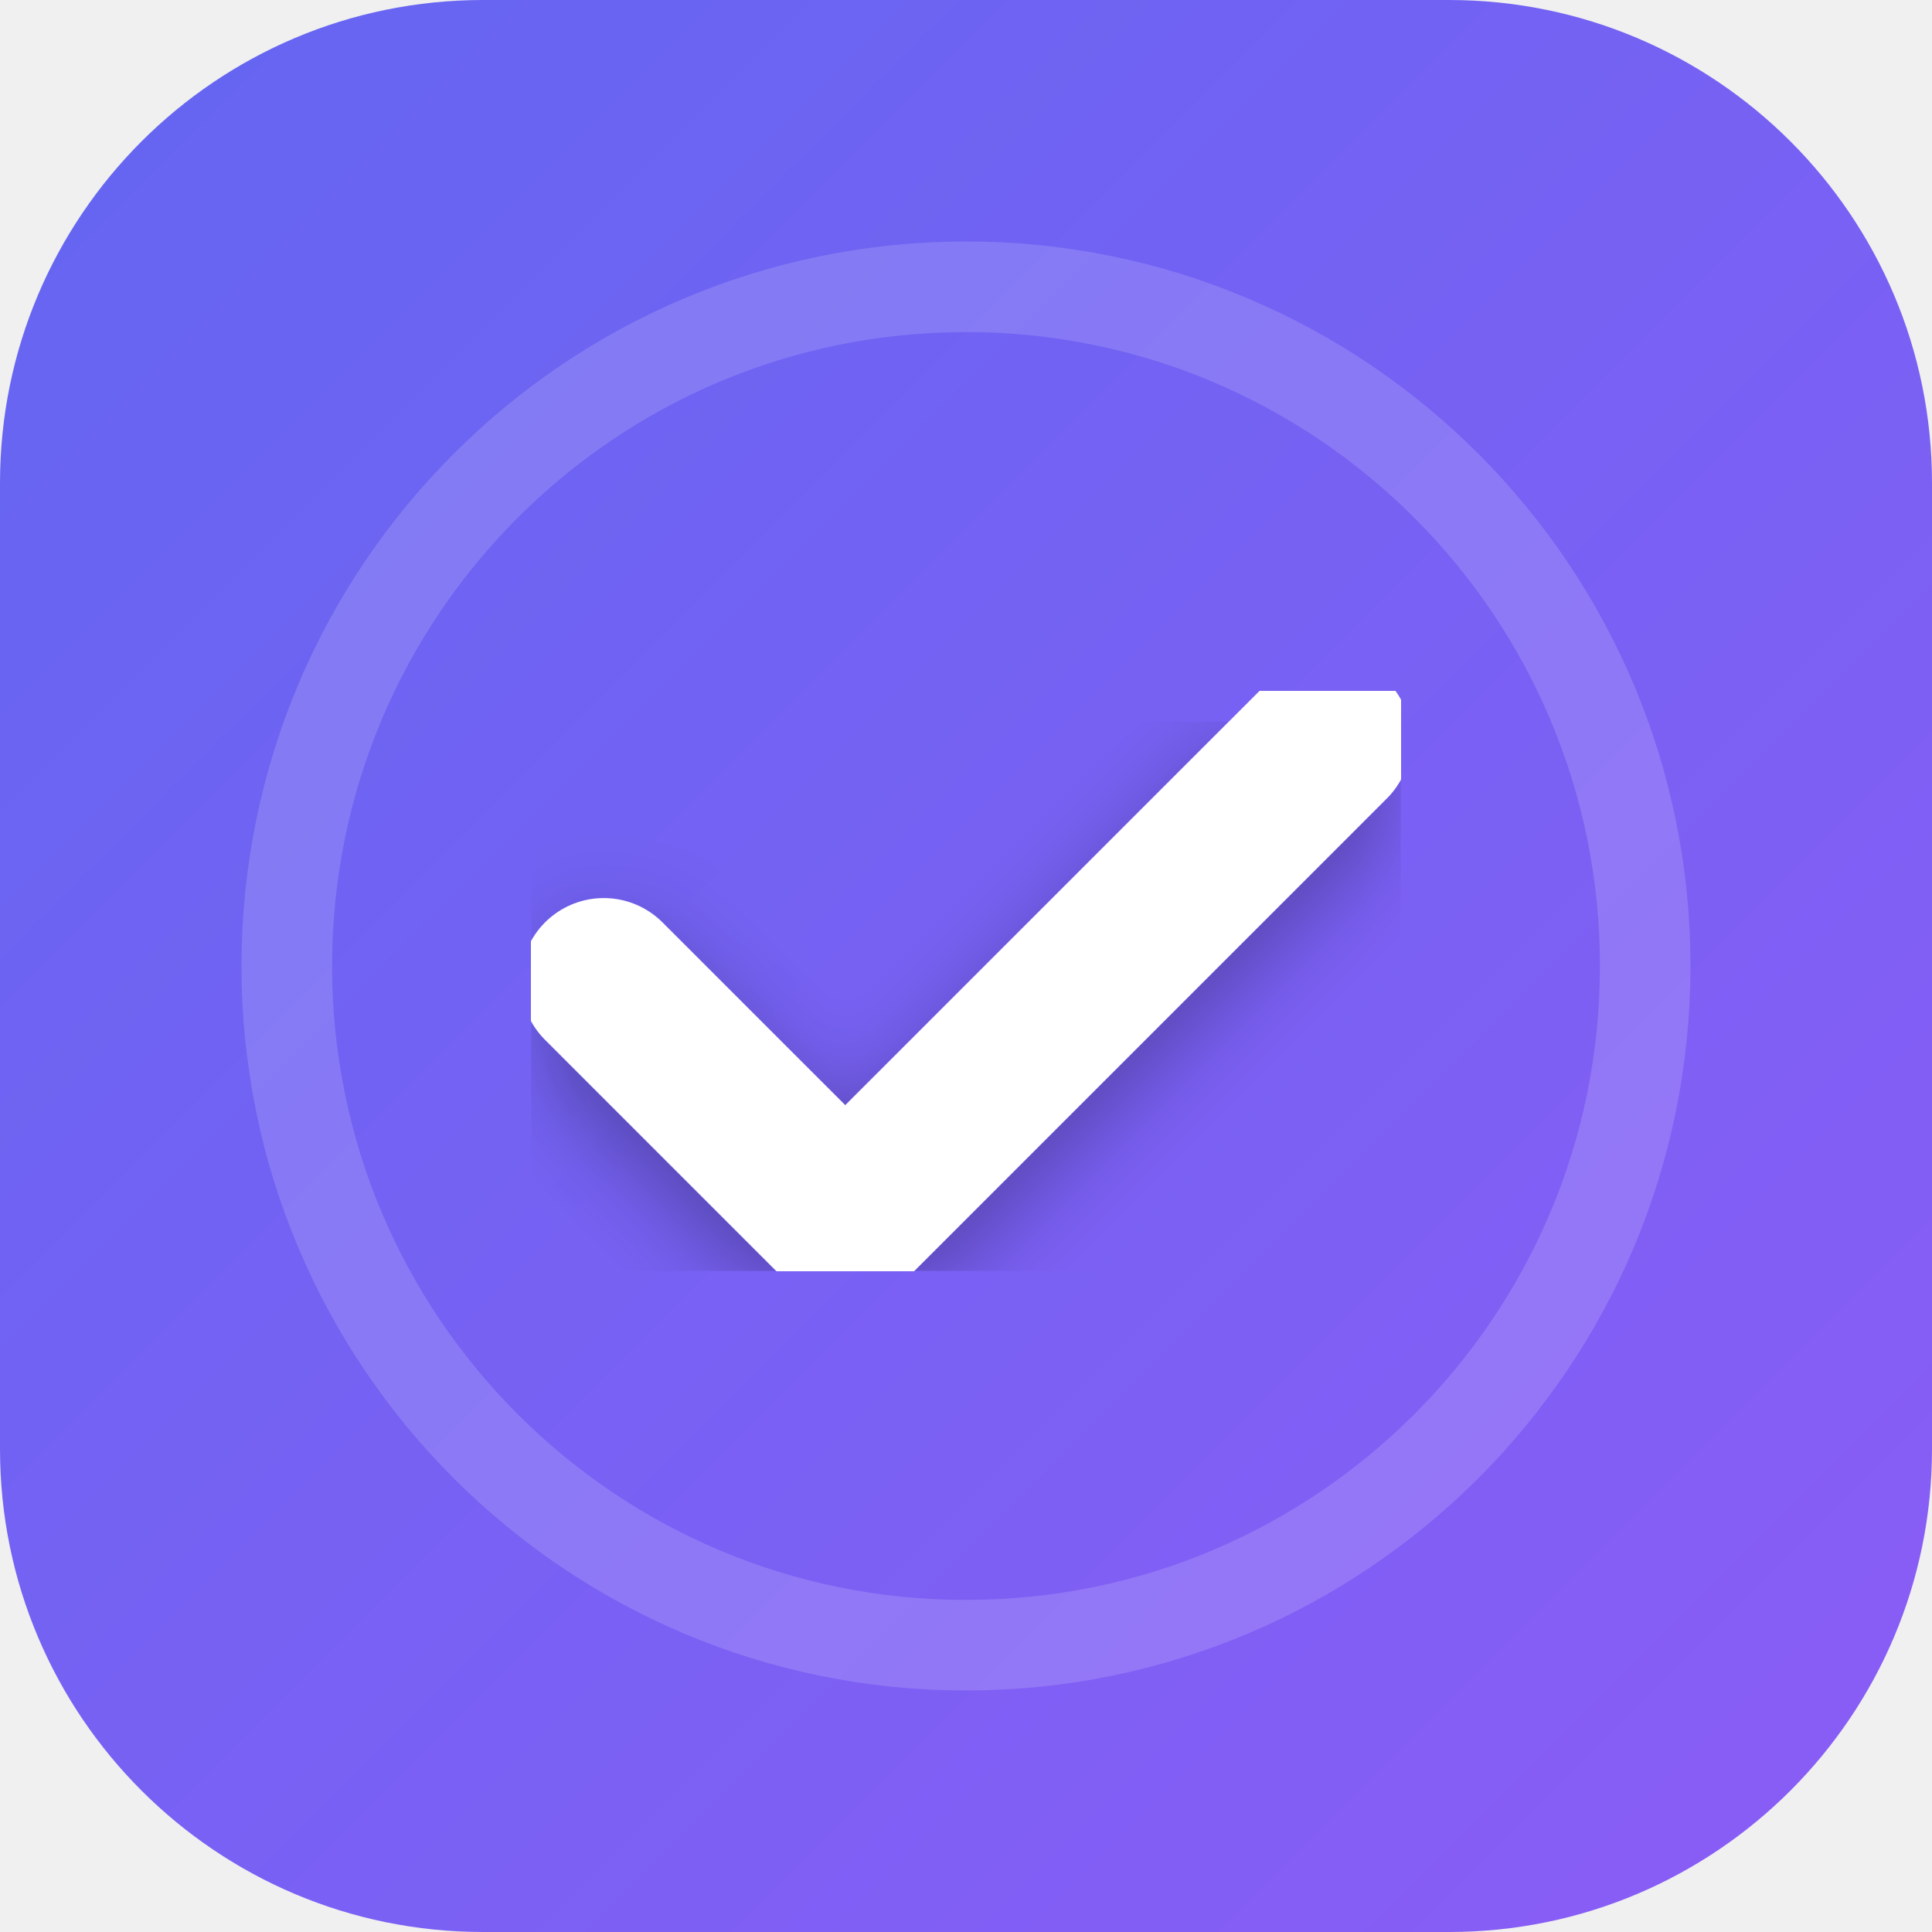
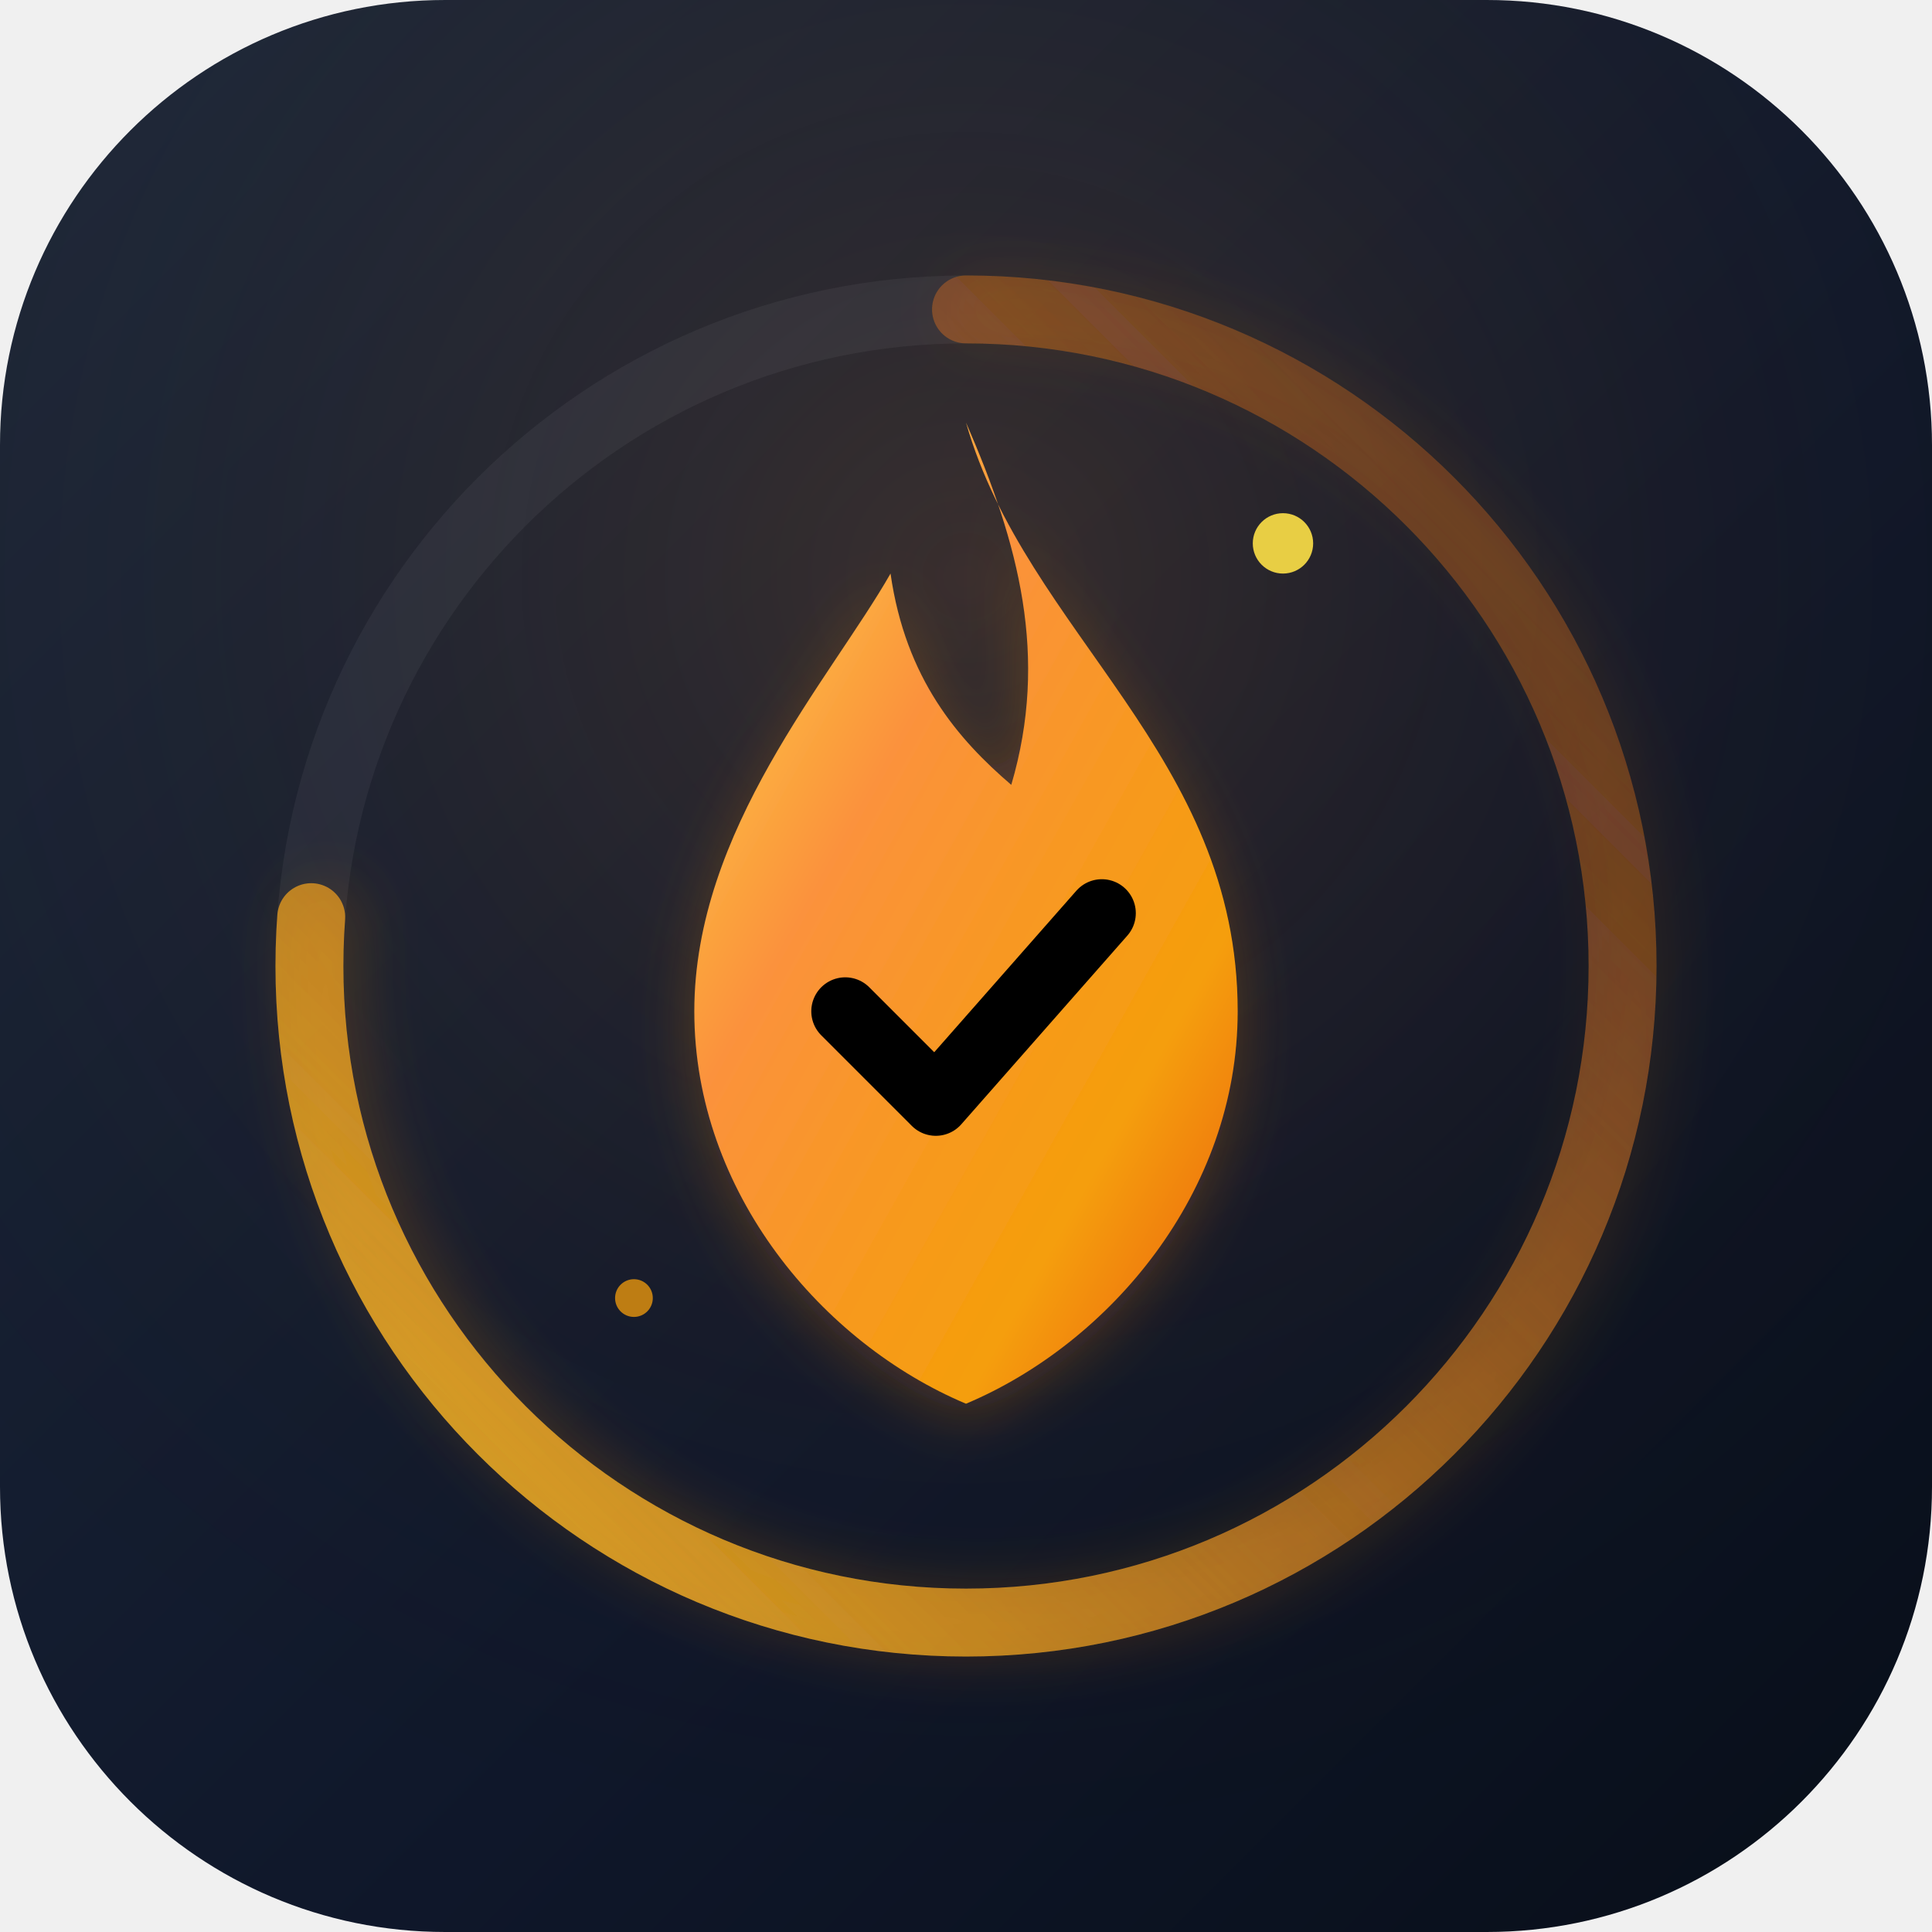
<svg xmlns="http://www.w3.org/2000/svg" width="512" height="512" viewBox="0 0 512 512">
  <defs>
-     <linearGradient id="grad" x1="0%" y1="0%" x2="100%" y2="100%">
-       <stop offset="0%" style="stop-color:#6366f1;stop-opacity:1" />
-       <stop offset="100%" style="stop-color:#8b5cf6;stop-opacity:1" />
+     <linearGradient id="bgGrad" x1="0%" y1="0%" x2="100%" y2="100%">
+       <stop offset="0%" stop-color="#1e293b" />
+       <stop offset="60%" stop-color="#0f172a" />
+       <stop offset="100%" stop-color="#080e18" />
    </linearGradient>
-     <filter id="shadow" x="-10%" y="-10%" width="120%" height="120%">
-       <feDropShadow dx="0" dy="8" stdDeviation="12" flood-color="#000" flood-opacity="0.3" />
+     <linearGradient id="amberGrad" x1="0%" y1="0%" x2="100%" y2="100%">
+       <stop offset="0%" stop-color="#fde047" />
+       <stop offset="35%" stop-color="#fb923c" />
+       <stop offset="75%" stop-color="#f59e0b" />
+       <stop offset="100%" stop-color="#ea580c" />
+     </linearGradient>
+     <linearGradient id="glowRingGrad" x1="0%" y1="0%" x2="100%" y2="100%">
+       <stop offset="0%" stop-color="#fbbf24" stop-opacity="0.9" />
+       <stop offset="100%" stop-color="#ea580c" stop-opacity="0.2" />
+     </linearGradient>
+     <filter id="materialShadow" x="-20%" y="-20%" width="140%" height="140%">
+       <feDropShadow dx="0" dy="12" stdDeviation="16" flood-color="#000000" flood-opacity="0.6" />
+       <feDropShadow dx="0" dy="4" stdDeviation="8" flood-color="#fb8b24" flood-opacity="0.25" />
    </filter>
+     <radialGradient id="ambientLight" cx="50%" cy="30%" r="70%">
+       <stop offset="0%" stop-color="#fb8b24" stop-opacity="0.16" />
+       <stop offset="100%" stop-color="#000000" stop-opacity="0" />
+     </radialGradient>
  </defs>
-   <rect width="512" height="512" rx="128" fill="url(#grad)" />
-   <circle cx="256" cy="256" r="180" fill="none" stroke="rgba(255,255,255,0.15)" stroke-width="24" />
-   <path d="M160 260l64 64 128-128" stroke="#ffffff" stroke-width="44" stroke-linecap="round" stroke-linejoin="round" fill="none" filter="url(#shadow)" />
+   <rect width="512" height="512" rx="118" fill="url(#bgGrad)" />
+   <rect width="512" height="512" rx="118" fill="url(#ambientLight)" />
+   <circle cx="256" cy="256" r="174" fill="none" stroke="rgba(255, 255, 255, 0.05)" stroke-width="18" />
+   <circle cx="256" cy="256" r="174" fill="none" stroke="url(#glowRingGrad)" stroke-width="18" stroke-linecap="round" stroke-dasharray="1093" stroke-dashoffset="260" transform="rotate(-90 256 256)" filter="url(#materialShadow)" />
+   <g filter="url(#materialShadow)">
+     <path d="M 256 112               C 272 168 328 200 328 268               C 328 316 294 356 256 372               C 218 356 184 316 184 268               C 184 220 220 180 236 152               C 240 180 254 196 268 208               C 278 174 270 144 256 112 Z" fill="url(#amberGrad)" />
+     <path d="M 224 268 L 248 292 L 292 242" fill="none" stroke="#000000" stroke-width="18" stroke-linecap="round" stroke-linejoin="round" />
+   </g>
+   <circle cx="340" cy="144" r="8" fill="#fde047" opacity="0.9" />
+   <circle cx="168" cy="344" r="5" fill="#f59e0b" opacity="0.75" />
</svg>
